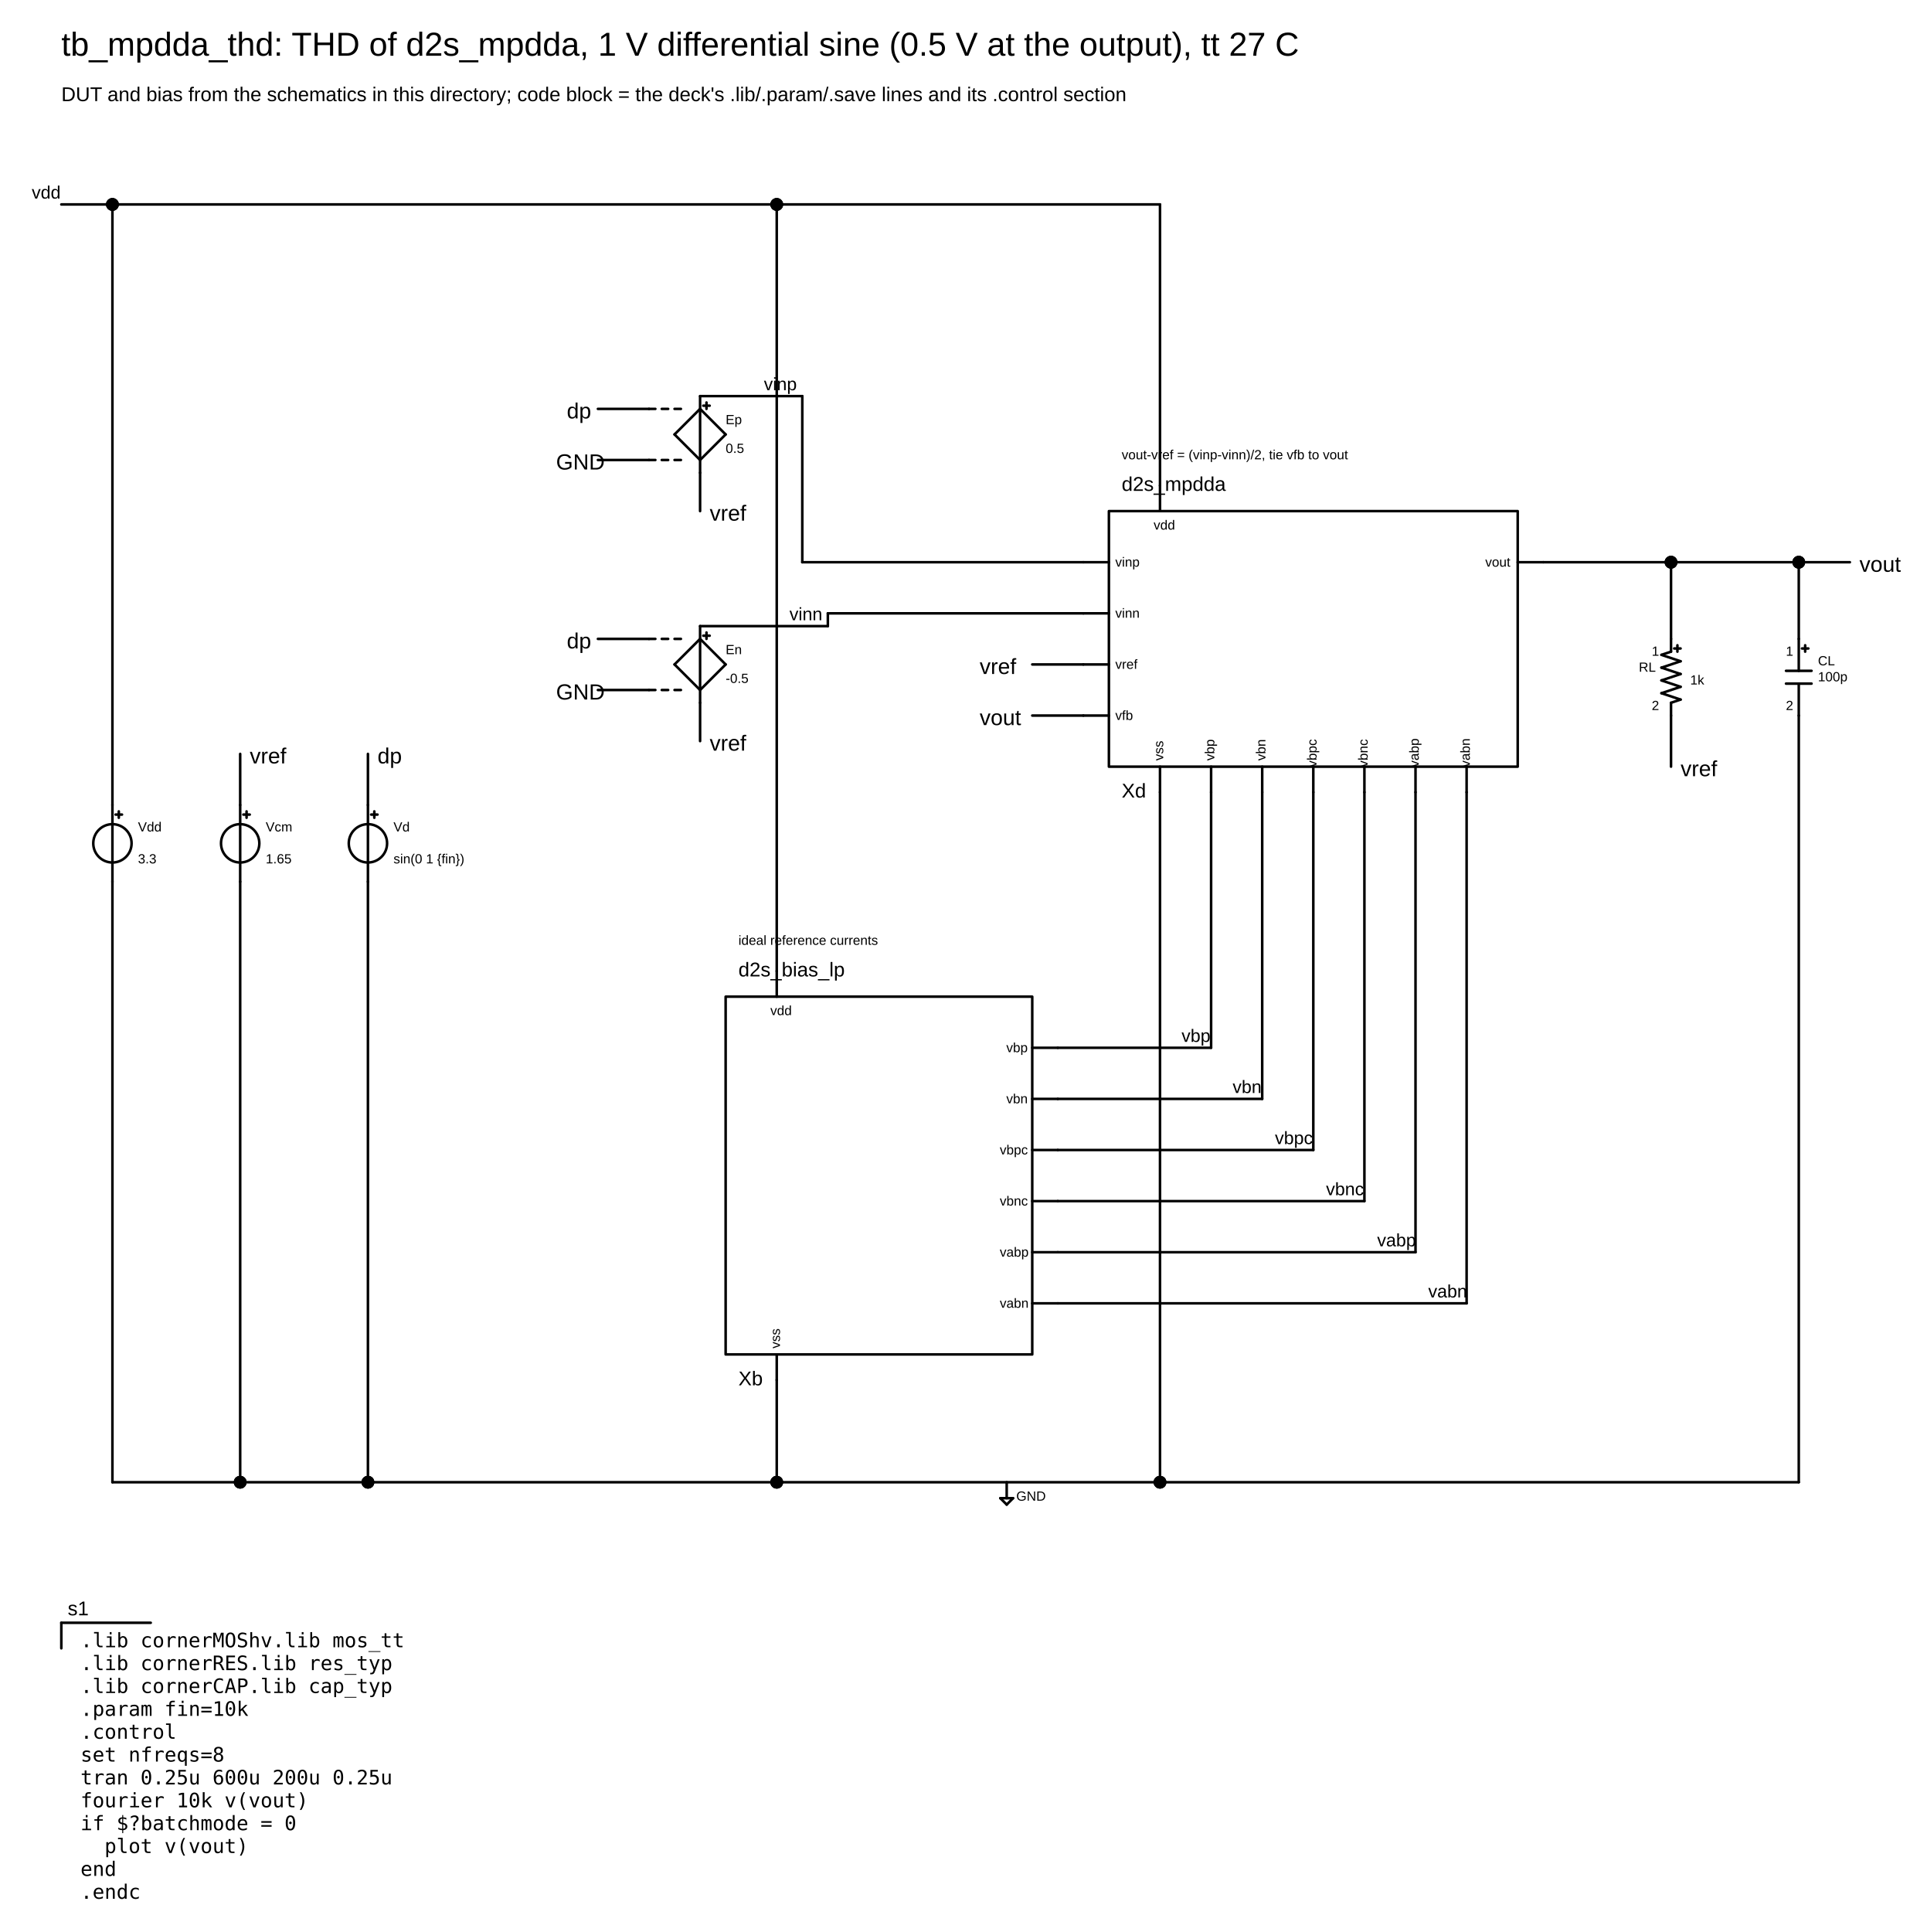
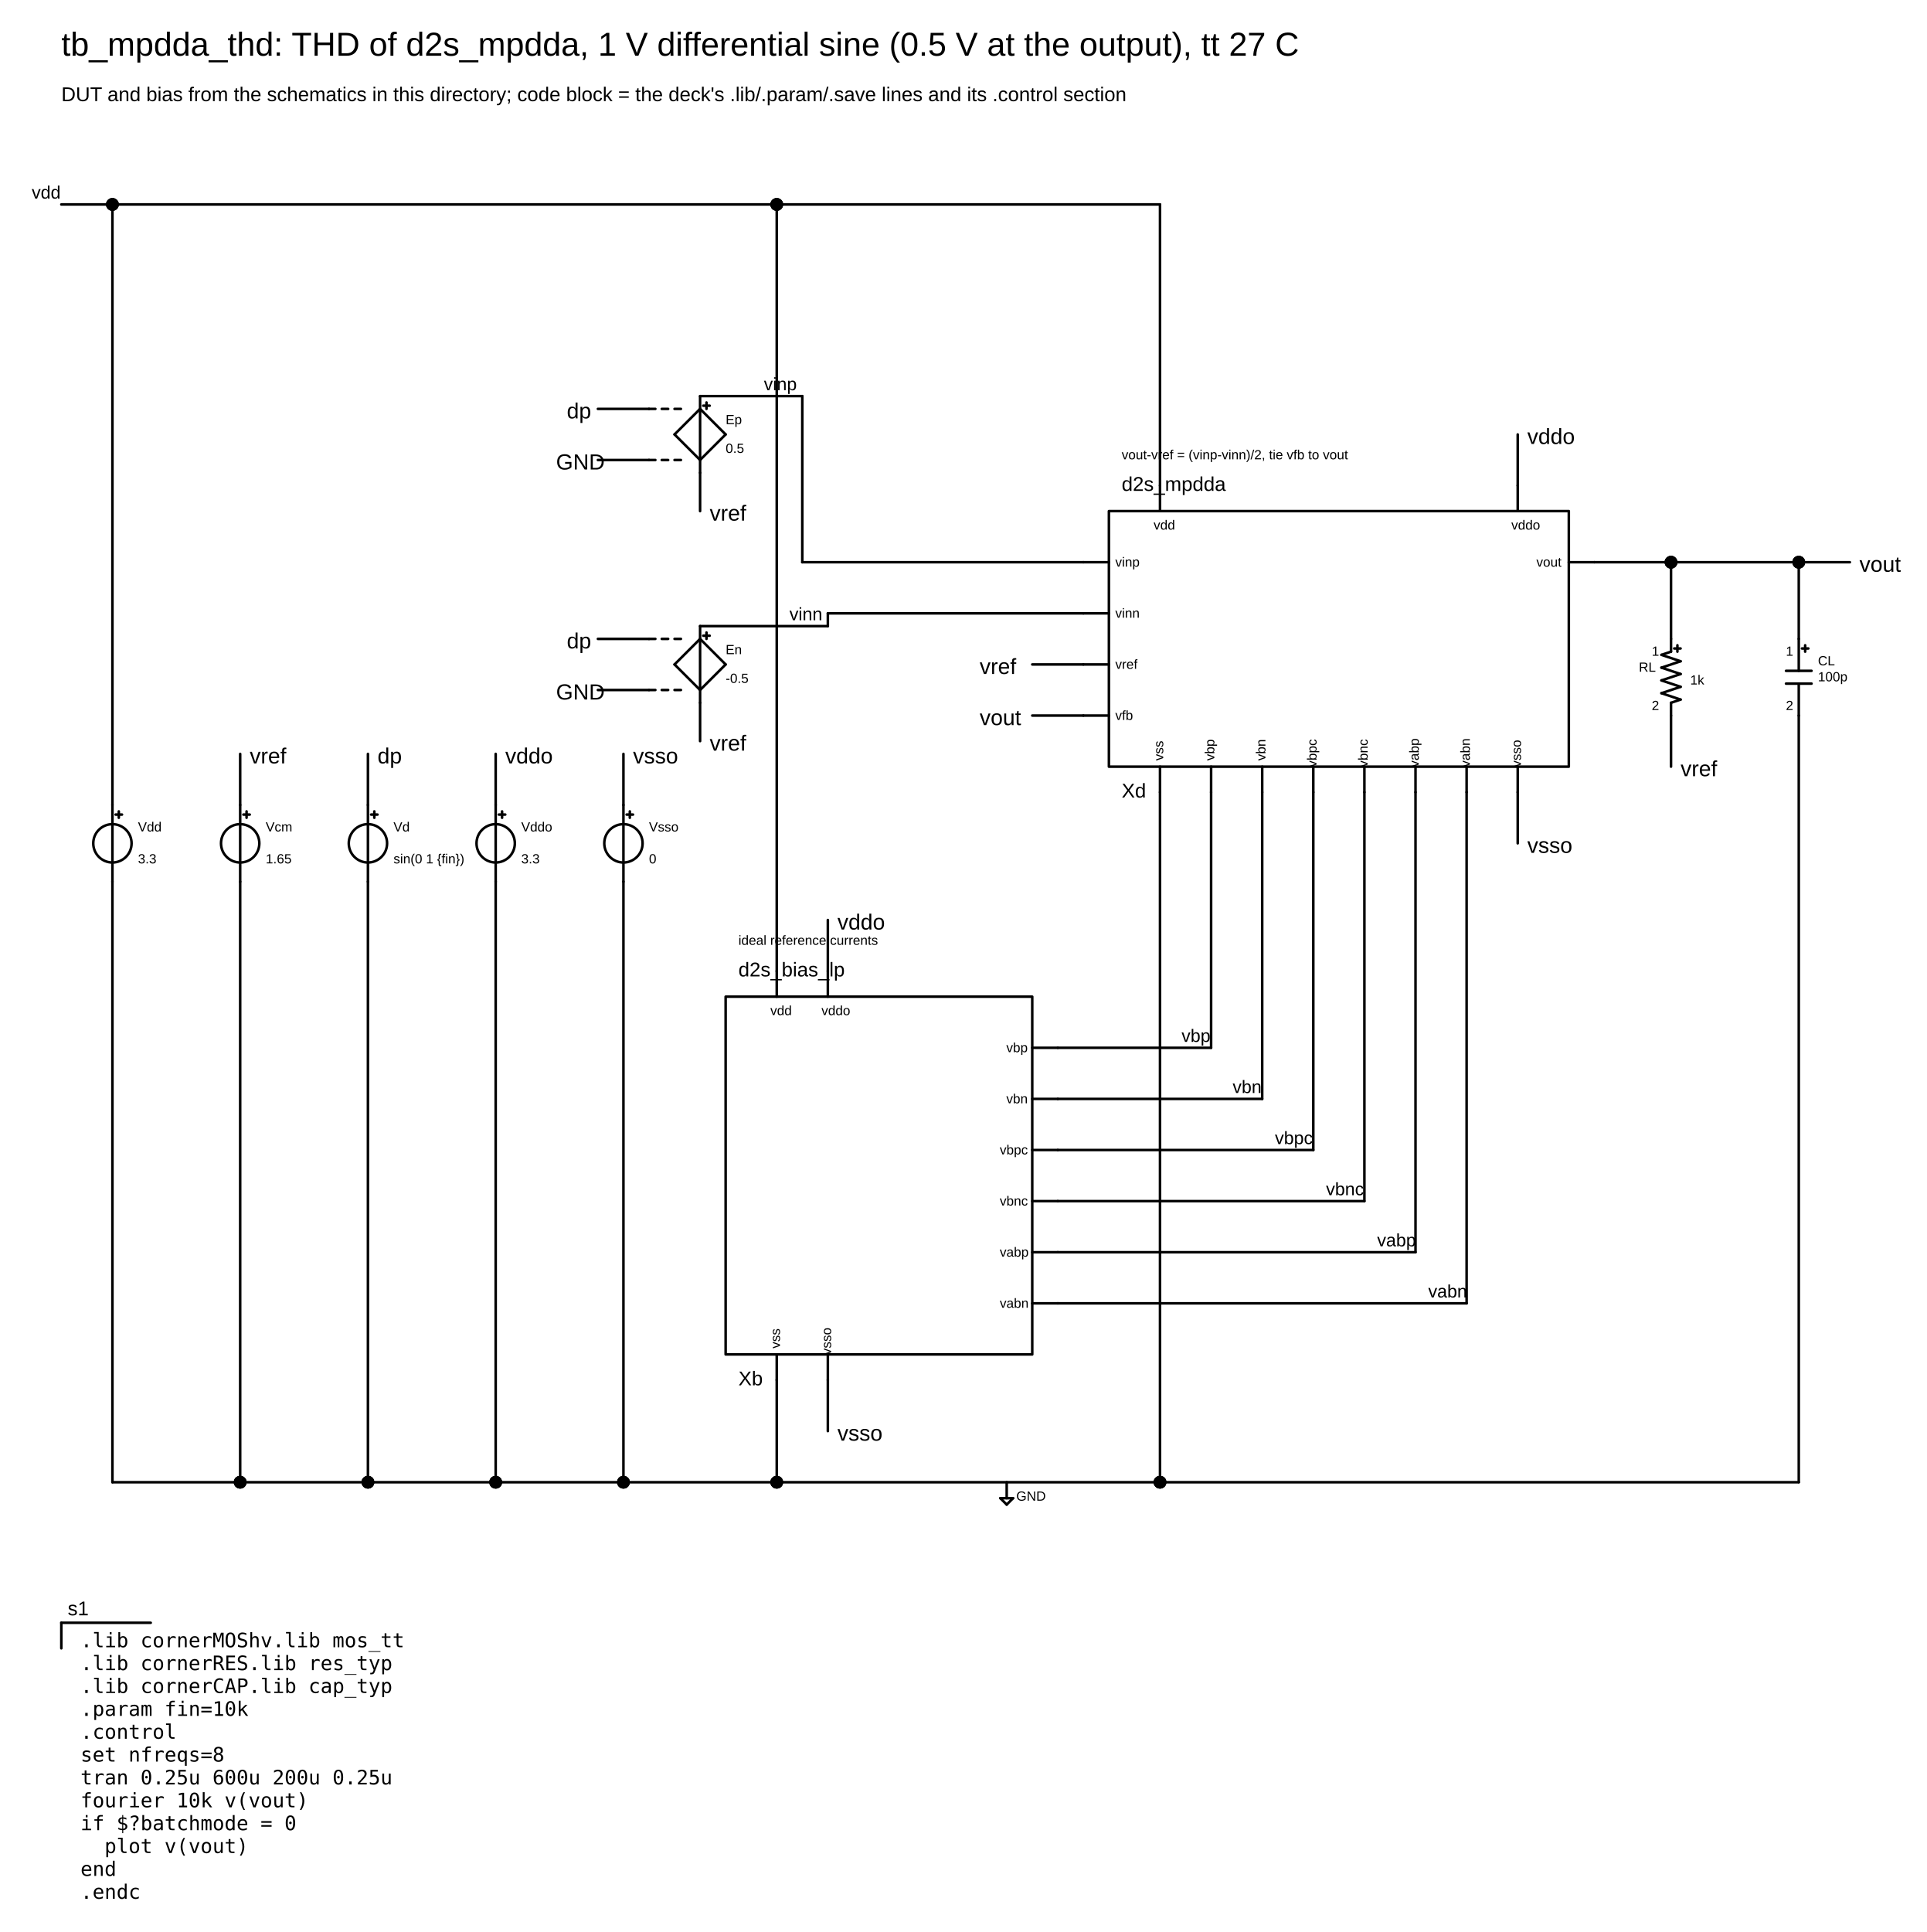
<svg xmlns="http://www.w3.org/2000/svg" width="1508" height="1512" viewBox="252 280 1508 1512" version="1.1">
  <style type="text/css">
.l0{
 fill: #ffffff;
  stroke: #ffffff;
  stroke-linecap:round;
  stroke-linejoin:round;
  stroke-width: 2;
}
.l1{
 fill: #000000;
  stroke: #000000;
  stroke-linecap:round;
  stroke-linejoin:round;
  stroke-width: 2;
}
.l2{
  fill: none;
  stroke: #808080;
  stroke-linecap:round;
  stroke-linejoin:round;
  stroke-width: 2;
}
.l3{
 fill: #000000; fill-opacity: 0.5;
  stroke: #000000;
  stroke-linecap:round;
  stroke-linejoin:round;
  stroke-width: 2;
}
.l4{
 fill: #000000;
  stroke: #000000;
  stroke-linecap:round;
  stroke-linejoin:round;
  stroke-width: 2;
}
.l5{
 fill: #000000;
  stroke: #000000;
  stroke-linecap:round;
  stroke-linejoin:round;
  stroke-width: 2;
}
.l6{
 fill: #000000; fill-opacity: 0.5;
  stroke: #000000;
  stroke-linecap:round;
  stroke-linejoin:round;
  stroke-width: 2;
}
.l7{
 fill: #ffffff; fill-opacity: 0.5;
  stroke: #ffffff;
  stroke-linecap:round;
  stroke-linejoin:round;
  stroke-width: 2;
}
.l8{
 fill: #000000; fill-opacity: 0.5;
  stroke: #000000;
  stroke-linecap:round;
  stroke-linejoin:round;
  stroke-width: 2;
}
.l9{
 fill: #000000; fill-opacity: 0.5;
  stroke: #000000;
  stroke-linecap:round;
  stroke-linejoin:round;
  stroke-width: 2;
}
.l10{
 fill: #d55e00;
  stroke: #d55e00;
  stroke-linecap:round;
  stroke-linejoin:round;
  stroke-width: 2;
}
.l11{
 fill: #000000; fill-opacity: 0.5;
  stroke: #000000;
  stroke-linecap:round;
  stroke-linejoin:round;
  stroke-width: 2;
}
.l12{
 fill: #000000; fill-opacity: 0.5;
  stroke: #000000;
  stroke-linecap:round;
  stroke-linejoin:round;
  stroke-width: 2;
}
.l13{
 fill: #000000; fill-opacity: 0.5;
  stroke: #000000;
  stroke-linecap:round;
  stroke-linejoin:round;
  stroke-width: 2;
}
.l14{
  fill: none;
  stroke: #000000;
  stroke-linecap:round;
  stroke-linejoin:round;
  stroke-width: 2;
}
.l15{
 fill: #000000; fill-opacity: 0.5;
  stroke: #000000;
  stroke-linecap:round;
  stroke-linejoin:round;
  stroke-width: 2;
}
.l16{
 fill: #000000; fill-opacity: 0.5;
  stroke: #000000;
  stroke-linecap:round;
  stroke-linejoin:round;
  stroke-width: 2;
}
.l17{
  fill: none;
  stroke: #000000;
  stroke-linecap:round;
  stroke-linejoin:round;
  stroke-width: 2;
}
.l18{
 fill: #000000; fill-opacity: 0.5;
  stroke: #000000;
  stroke-linecap:round;
  stroke-linejoin:round;
  stroke-width: 2;
}
.l19{
  fill: none;
  stroke: #000000;
  stroke-linecap:round;
  stroke-linejoin:round;
  stroke-width: 2;
}
.l20{
  fill: none;
  stroke: #000000;
  stroke-linecap:round;
  stroke-linejoin:round;
  stroke-width: 2;
}
.l21{
  fill: none;
  stroke: #000000;
  stroke-linecap:round;
  stroke-linejoin:round;
  stroke-width: 2;
}
text {font-family: "Liberation Sans", Arial, Helvetica, sans-serif;}
</style>
  <rect class="l0" x="0" y="0" width="2070" height="2320" />
  <text fill="#000000" xml:space="preserve" font-size="26" transform="translate(300, 323.608)">tb_mpdda_thd: THD of d2s_mpdda, 1 V differential sine (0.5 V at the output), tt 27 C</text>
  <text fill="#000000" xml:space="preserve" font-size="15.6" transform="translate(300, 359.165)">DUT and bias from the schematics in this directory; code block = the deck's .lib/.param/.save lines and its .control section</text>
  <text fill="#000000" xml:space="preserve" font-size="17.16" transform="translate(447.5, 877.456)">vref</text>
  <text fill="#000000" xml:space="preserve" font-size="14.04" transform="translate(1176.85, 1095.39)">vbp</text>
  <text fill="#000000" xml:space="preserve" font-size="14.04" transform="translate(1216.85, 1135.39)">vbn</text>
  <text fill="#000000" xml:space="preserve" font-size="14.04" transform="translate(1249.96, 1175.39)">vbpc</text>
  <text fill="#000000" xml:space="preserve" font-size="14.04" transform="translate(1289.96, 1215.39)">vbnc</text>
  <text fill="#000000" xml:space="preserve" font-size="14.04" transform="translate(1329.96, 1255.39)">vabp</text>
  <text fill="#000000" xml:space="preserve" font-size="14.04" transform="translate(1369.96, 1295.39)">vabn</text>
  <text fill="#000000" xml:space="preserve" font-size="17.16" transform="translate(547.5, 877.456)">dp</text>
  <text fill="#000000" xml:space="preserve" font-size="17.16" transform="translate(695.67, 607.456)">dp</text>
  <text fill="#000000" xml:space="preserve" font-size="17.16" transform="translate(687.255, 647.456)">GND</text>
  <text fill="#000000" xml:space="preserve" font-size="17.16" transform="translate(807.5, 687.456)">vref</text>
  <text fill="#000000" xml:space="preserve" font-size="17.16" transform="translate(695.67, 787.456)">dp</text>
  <text fill="#000000" xml:space="preserve" font-size="17.16" transform="translate(687.255, 827.456)">GND</text>
  <text fill="#000000" xml:space="preserve" font-size="17.16" transform="translate(807.5, 867.456)">vref</text>
  <text fill="#000000" xml:space="preserve" font-size="14.04" transform="translate(849.96, 585.394)">vinp</text>
  <text fill="#000000" xml:space="preserve" font-size="14.04" transform="translate(869.96, 765.394)">vinn</text>
  <text fill="#000000" xml:space="preserve" font-size="17.16" transform="translate(1018.84, 807.456)">vref</text>
  <text fill="#000000" xml:space="preserve" font-size="17.16" transform="translate(1018.84, 847.456)">vout</text>
  <text fill="#000000" xml:space="preserve" font-size="17.16" transform="translate(1707.5, 727.456)">vout</text>
  <text fill="#000000" xml:space="preserve" font-size="17.16" transform="translate(1567.5, 887.456)">vref</text>
  <text fill="#000000" xml:space="preserve" font-size="14.04" transform="translate(276.845, 435.394)">vdd</text>
  <text fill="#000000" xml:space="preserve" font-size="10.4" transform="translate(1047.5, 1454.44)">GND</text>
+   <text fill="#000000" xml:space="preserve" font-size="17.16" transform="translate(647.5, 877.456)">vddo</text>
+   <text fill="#000000" xml:space="preserve" font-size="17.16" transform="translate(747.5, 877.456)">vsso</text>
+   <text fill="#000000" xml:space="preserve" font-size="17.16" transform="translate(1447.5, 627.456)">vddo</text>
+   <text fill="#000000" xml:space="preserve" font-size="17.16" transform="translate(1447.5, 947.456)">vsso</text>
+   <text fill="#000000" xml:space="preserve" font-size="17.16" transform="translate(907.5, 1007.46)">vddo</text>
+   <text fill="#000000" xml:space="preserve" font-size="17.16" transform="translate(907.5, 1407.46)">vsso</text>
  <text fill="#000000" xml:space="preserve" font-size="10.4" transform="translate(360, 930.693)">Vdd</text>
  <text fill="#000000" xml:space="preserve" font-size="10.4" transform="translate(360, 955.693)">3.3</text>
  <text fill="#000000" xml:space="preserve" font-size="10.4" transform="translate(460, 930.693)">Vcm</text>
  <text fill="#000000" xml:space="preserve" font-size="10.4" transform="translate(460, 955.693)">1.65</text>
  <text fill="#000000" xml:space="preserve" font-size="15.6" transform="translate(830, 1044.16)">d2s_bias_lp</text>
  <text fill="#000000" xml:space="preserve" font-size="15.6" transform="translate(830, 1364.16)">Xb</text>
  <text fill="#000000" xml:space="preserve" font-size="10.4" transform="translate(830, 1019.44)">ideal reference currents</text>
  <text fill="#000000" xml:space="preserve" font-size="10.4" transform="translate(855, 1074.44)">vdd</text>
+   <text fill="#000000" xml:space="preserve" font-size="10.4" transform="translate(895, 1074.44)">vddo</text>
+   <text fill="#000000" xml:space="preserve" font-size="10.4" transform="translate(902.514, 1340.4) rotate(270)">vsso</text>
  <text fill="#000000" xml:space="preserve" font-size="10.4" transform="translate(862.514, 1335.3) rotate(270)">vss</text>
  <text fill="#000000" xml:space="preserve" font-size="10.4" transform="translate(1039.7, 1103.44)">vbp</text>
  <text fill="#000000" xml:space="preserve" font-size="10.4" transform="translate(1039.7, 1143.44)">vbn</text>
  <text fill="#000000" xml:space="preserve" font-size="10.4" transform="translate(1034.6, 1183.44)">vbpc</text>
  <text fill="#000000" xml:space="preserve" font-size="10.4" transform="translate(1034.6, 1223.44)">vbnc</text>
  <text fill="#000000" xml:space="preserve" font-size="10.4" transform="translate(1034.6, 1263.44)">vabp</text>
  <text fill="#000000" xml:space="preserve" font-size="10.4" transform="translate(1034.6, 1303.44)">vabn</text>
  <text fill="#000000" xml:space="preserve" font-size="15.6" transform="translate(1130, 664.165)">d2s_mpdda</text>
  <text fill="#000000" xml:space="preserve" font-size="15.6" transform="translate(1130, 904.165)">Xd</text>
  <text fill="#000000" xml:space="preserve" font-size="10.4" transform="translate(1130, 639.443)">vout-vref = (vinp-vinn)/2, tie vfb to vout</text>
  <text fill="#000000" xml:space="preserve" font-size="10.4" transform="translate(1155, 694.443)">vdd</text>
+   <text fill="#000000" xml:space="preserve" font-size="10.4" transform="translate(1435, 694.443)">vddo</text>
+   <text fill="#000000" xml:space="preserve" font-size="10.4" transform="translate(1442.51, 880.4) rotate(270)">vsso</text>
  <text fill="#000000" xml:space="preserve" font-size="10.4" transform="translate(1162.51, 875.3) rotate(270)">vss</text>
  <text fill="#000000" xml:space="preserve" font-size="10.4" transform="translate(1125, 723.443)">vinp</text>
  <text fill="#000000" xml:space="preserve" font-size="10.4" transform="translate(1125, 763.443)">vinn</text>
  <text fill="#000000" xml:space="preserve" font-size="10.4" transform="translate(1125, 803.443)">vref</text>
-   <text fill="#000000" xml:space="preserve" font-size="10.4" transform="translate(1414.6, 723.443)">vout</text>
+   <text fill="#000000" xml:space="preserve" font-size="10.4" transform="translate(1454.6, 723.443)">vout</text>
  <text fill="#000000" xml:space="preserve" font-size="10.4" transform="translate(1125, 843.443)">vfb</text>
  <text fill="#000000" xml:space="preserve" font-size="10.4" transform="translate(1202.51, 875.3) rotate(270)">vbp</text>
  <text fill="#000000" xml:space="preserve" font-size="10.4" transform="translate(1242.51, 875.3) rotate(270)">vbn</text>
  <text fill="#000000" xml:space="preserve" font-size="10.4" transform="translate(1282.51, 880.4) rotate(270)">vbpc</text>
  <text fill="#000000" xml:space="preserve" font-size="10.4" transform="translate(1322.51, 880.4) rotate(270)">vbnc</text>
  <text fill="#000000" xml:space="preserve" font-size="10.4" transform="translate(1362.51, 880.4) rotate(270)">vabp</text>
  <text fill="#000000" xml:space="preserve" font-size="10.4" transform="translate(1402.51, 880.4) rotate(270)">vabn</text>
  <text fill="#000000" xml:space="preserve" font-size="10.4" transform="translate(560, 930.693)">Vd</text>
  <text fill="#000000" xml:space="preserve" font-size="10.4" transform="translate(560, 955.693)">sin(0 1 {fin})</text>
  <text fill="#000000" xml:space="preserve" font-size="10.4" transform="translate(820, 634.443)">0.5</text>
  <text fill="#000000" xml:space="preserve" font-size="10.4" transform="translate(820, 611.943)">Ep</text>
  <text fill="#000000" xml:space="preserve" font-size="10.4" transform="translate(820, 814.443)">-0.5</text>
  <text fill="#000000" xml:space="preserve" font-size="10.4" transform="translate(820, 791.943)">En</text>
  <text fill="#000000" xml:space="preserve" font-size="10.4" transform="translate(1534.8, 805.693)">RL</text>
  <text fill="#000000" xml:space="preserve" font-size="10.4" transform="translate(1575, 815.693)">1k</text>
  <text fill="#000000" xml:space="preserve" font-size="10.4" transform="translate(1544.9, 793.193)">1</text>
  <text fill="#000000" xml:space="preserve" font-size="10.4" transform="translate(1544.9, 835.693)">2</text>
  <text fill="#000000" xml:space="preserve" font-size="10.4" transform="translate(1649.9, 793.193)">1</text>
  <text fill="#000000" xml:space="preserve" font-size="10.4" transform="translate(1649.9, 835.693)">2</text>
  <text fill="#000000" xml:space="preserve" font-size="10.4" transform="translate(1675, 800.693)">CL</text>
  <text fill="#000000" xml:space="preserve" font-size="10.4" transform="translate(1675, 813.193)">100p</text>
  <text fill="#000000" xml:space="preserve" font-size="15.6" transform="translate(305, 1544.16)">s1</text>
  <text fill="#000000" xml:space="preserve" font-size="15.6" style="font-family:Monospace;" transform="translate(315, 1569.16)">.lib cornerMOShv.lib mos_tt</text>
  <text fill="#000000" xml:space="preserve" font-size="15.6" style="font-family:Monospace;" transform="translate(315, 1587.06)">.lib cornerRES.lib res_typ</text>
  <text fill="#000000" xml:space="preserve" font-size="15.6" style="font-family:Monospace;" transform="translate(315, 1604.95)">.lib cornerCAP.lib cap_typ</text>
  <text fill="#000000" xml:space="preserve" font-size="15.6" style="font-family:Monospace;" transform="translate(315, 1622.84)">.param fin=10k</text>
  <text fill="#000000" xml:space="preserve" font-size="15.6" style="font-family:Monospace;" transform="translate(315, 1640.74)">.control</text>
  <text fill="#000000" xml:space="preserve" font-size="15.6" style="font-family:Monospace;" transform="translate(315, 1658.63)">set nfreqs=8</text>
  <text fill="#000000" xml:space="preserve" font-size="15.6" style="font-family:Monospace;" transform="translate(315, 1676.52)">tran 0.25u 600u 200u 0.25u</text>
  <text fill="#000000" xml:space="preserve" font-size="15.6" style="font-family:Monospace;" transform="translate(315, 1694.42)">fourier 10k v(vout)</text>
  <text fill="#000000" xml:space="preserve" font-size="15.6" style="font-family:Monospace;" transform="translate(315, 1712.31)">if $?batchmode = 0</text>
  <text fill="#000000" xml:space="preserve" font-size="15.6" style="font-family:Monospace;" transform="translate(315, 1730.2)">  plot v(vout)</text>
  <text fill="#000000" xml:space="preserve" font-size="15.6" style="font-family:Monospace;" transform="translate(315, 1748.1)">end</text>
  <text fill="#000000" xml:space="preserve" font-size="15.6" style="font-family:Monospace;" transform="translate(315, 1765.99)">.endc</text>
+   <text fill="#000000" xml:space="preserve" font-size="10.4" transform="translate(660, 930.693)">Vddo</text>
+   <text fill="#000000" xml:space="preserve" font-size="10.4" transform="translate(660, 955.693)">3.3</text>
+   <text fill="#000000" xml:space="preserve" font-size="10.4" transform="translate(760, 930.693)">Vsso</text>
+   <text fill="#000000" xml:space="preserve" font-size="10.4" transform="translate(760, 955.693)">0</text>
  <path class="l4" d="M342.5 917.5L347.5 917.5" />
  <path class="l4" d="M345 915L345 920" />
  <path class="l4" d="M340 910L340 970" />
  <circle class="l4" cx="340" cy="940" r="15" style="fill:none;" />
  <path class="l4" d="M442.5 917.5L447.5 917.5" />
  <path class="l4" d="M445 915L445 920" />
  <path class="l4" d="M440 910L440 970" />
  <circle class="l4" cx="440" cy="940" r="15" style="fill:none;" />
  <path class="l4" d="M860 1040L860 1060" />
  <path class="l4" d="M860 1340L860 1360" />
+   <path class="l4" d="M900 1040L900 1060" />
+   <path class="l4" d="M900 1340L900 1360" />
  <path class="l4" d="M1060 1100L1080 1100" />
  <path class="l4" d="M1060 1140L1080 1140" />
  <path class="l4" d="M1060 1180L1080 1180" />
  <path class="l4" d="M1060 1220L1080 1220" />
  <path class="l4" d="M1060 1260L1080 1260" />
  <path class="l4" d="M1060 1300L1080 1300" />
  <path class="l4" style="fill:none;" d="M820 1060L1060 1060L1060 1340L820 1340L820 1060" />
  <path class="l4" d="M1160 660L1160 680" />
  <path class="l4" d="M1160 880L1160 900" />
+   <path class="l4" d="M1440 660L1440 680" />
+   <path class="l4" d="M1440 880L1440 900" />
  <path class="l4" d="M1100 720L1120 720" />
  <path class="l4" d="M1100 760L1120 760" />
  <path class="l4" d="M1100 800L1120 800" />
-   <path class="l4" d="M1440 720L1460 720" />
+   <path class="l4" d="M1480 720L1500 720" />
  <path class="l4" d="M1100 840L1120 840" />
  <path class="l4" d="M1200 880L1200 900" />
  <path class="l4" d="M1240 880L1240 900" />
  <path class="l4" d="M1280 880L1280 900" />
  <path class="l4" d="M1320 880L1320 900" />
  <path class="l4" d="M1360 880L1360 900" />
  <path class="l4" d="M1400 880L1400 900" />
-   <path class="l4" style="fill:none;" d="M1120 680L1440 680L1440 880L1120 880L1120 680" />
+   <path class="l4" style="fill:none;" d="M1120 680L1480 680L1480 880L1120 880L1120 680" />
  <path class="l4" d="M542.5 917.5L547.5 917.5" />
  <path class="l4" d="M545 915L545 920" />
  <path class="l4" d="M540 910L540 970" />
  <circle class="l4" cx="540" cy="940" r="15" style="fill:none;" />
  <path class="l4" d="M802.5 597.5L807.5 597.5" />
  <path class="l4" d="M805 595L805 600" />
  <path class="l4" d="M800 590L800 650" />
  <path class="l4" d="M780 620L800 600" />
  <path class="l4" d="M780 620L800 640" />
  <path class="l4" d="M800 640L820 620" />
  <path class="l4" d="M800 600L820 620" />
  <path class="l4" d="M760 600L765 600" />
  <path class="l4" d="M770 600L775 600" />
  <path class="l4" d="M780 600L785 600" />
  <path class="l4" d="M760 640L765 640" />
  <path class="l4" d="M770 640L775 640" />
  <path class="l4" d="M780 640L785 640" />
  <path class="l4" d="M802.5 777.5L807.5 777.5" />
  <path class="l4" d="M805 775L805 780" />
  <path class="l4" d="M800 770L800 830" />
  <path class="l4" d="M780 800L800 780" />
  <path class="l4" d="M780 800L800 820" />
  <path class="l4" d="M800 820L820 800" />
  <path class="l4" d="M800 780L820 800" />
  <path class="l4" d="M760 780L765 780" />
  <path class="l4" d="M770 780L775 780" />
  <path class="l4" d="M780 780L785 780" />
  <path class="l4" d="M760 820L765 820" />
  <path class="l4" d="M770 820L775 820" />
  <path class="l4" d="M780 820L785 820" />
  <path class="l4" d="M1560 830L1560 840" />
  <path class="l4" d="M1560 830L1567.5 827.5" />
  <path class="l4" d="M1552.5 822.5L1567.5 827.5" />
  <path class="l4" d="M1552.5 822.5L1567.5 817.5" />
  <path class="l4" d="M1552.5 812.5L1567.5 817.5" />
  <path class="l4" d="M1552.5 812.5L1567.5 807.5" />
  <path class="l4" d="M1552.5 802.5L1567.5 807.5" />
  <path class="l4" d="M1552.5 802.5L1567.5 797.5" />
  <path class="l4" d="M1552.5 792.5L1567.5 797.5" />
  <path class="l4" d="M1552.5 792.5L1560 790" />
  <path class="l4" d="M1560 780L1560 790" />
  <path class="l4" d="M1562.5 787.5L1567.5 787.5" />
  <path class="l4" d="M1565 785L1565 790" />
  <path class="l4" d="M1660 815L1660 840" />
  <path class="l4" d="M1660 780L1660 805" />
  <path class="l4" d="M1650 805L1670 805" />
  <path class="l4" d="M1650 815L1670 815" />
  <path class="l4" d="M1662.5 787.5L1667.5 787.5" />
  <path class="l4" d="M1665 785L1665 790" />
  <path class="l4" d="M300 1550L370 1550" />
  <path class="l4" d="M300 1550L300 1570" />
  <path class="l4" d="M1040 1440L1040 1452.5" />
  <path class="l4" d="M1035 1452.5L1045 1452.5" />
  <path class="l4" d="M1040 1457.5L1045 1452.5" />
  <path class="l4" d="M1035 1452.5L1040 1457.5" />
+   <path class="l4" d="M642.5 917.5L647.5 917.5" />
+   <path class="l4" d="M645 915L645 920" />
+   <path class="l4" d="M640 910L640 970" />
+   <circle class="l4" cx="640" cy="940" r="15" style="fill:none;" />
+   <path class="l4" d="M742.5 917.5L747.5 917.5" />
+   <path class="l4" d="M745 915L745 920" />
+   <path class="l4" d="M740 910L740 970" />
+   <circle class="l4" cx="740" cy="940" r="15" style="fill:none;" />
  <path class="l1" d="M340 440L340 910" />
  <path class="l1" d="M340 970L340 1440" />
  <path class="l1" d="M440 870L440 910" />
  <path class="l1" d="M440 970L440 1440" />
  <path class="l1" d="M860 440L860 1040" />
  <path class="l1" d="M860 1360L860 1440" />
  <path class="l1" d="M1160 440L1160 660" />
  <path class="l1" d="M1160 900L1160 1440" />
  <path class="l1" d="M1080 1100L1200 1100" />
  <path class="l1" d="M1200 900L1200 1100" />
  <path class="l1" d="M1080 1140L1240 1140" />
  <path class="l1" d="M1240 900L1240 1140" />
  <path class="l1" d="M1080 1180L1280 1180" />
  <path class="l1" d="M1280 900L1280 1180" />
  <path class="l1" d="M1080 1220L1320 1220" />
  <path class="l1" d="M1320 900L1320 1220" />
  <path class="l1" d="M1080 1260L1360 1260" />
  <path class="l1" d="M1360 900L1360 1260" />
  <path class="l1" d="M1080 1300L1400 1300" />
  <path class="l1" d="M1400 900L1400 1300" />
  <path class="l1" d="M540 870L540 910" />
  <path class="l1" d="M540 970L540 1440" />
  <path class="l1" d="M720 600L760 600" />
  <path class="l1" d="M720 640L760 640" />
  <path class="l1" d="M800 650L800 680" />
  <path class="l1" d="M720 780L760 780" />
  <path class="l1" d="M720 820L760 820" />
  <path class="l1" d="M800 830L800 860" />
  <path class="l1" d="M800 590L880 590" />
  <path class="l1" d="M880 590L880 720" />
  <path class="l1" d="M880 720L1100 720" />
  <path class="l1" d="M800 770L900 770" />
  <path class="l1" d="M900 760L900 770" />
  <path class="l1" d="M900 760L1100 760" />
  <path class="l1" d="M1060 800L1100 800" />
  <path class="l1" d="M1060 840L1100 840" />
-   <path class="l1" d="M1460 720L1560 720" />
+   <path class="l1" d="M1500 720L1560 720" />
  <path class="l1" d="M1660 720L1700 720" />
  <path class="l1" d="M1560 720L1560 780" />
  <path class="l1" d="M1560 840L1560 880" />
  <path class="l1" d="M1660 720L1660 780" />
  <path class="l1" d="M1660 840L1660 1440" />
  <path class="l1" d="M300 440L340 440" />
  <path class="l1" d="M340 1440L440 1440" />
  <path class="l1" d="M1560 720L1660 720" />
  <path class="l1" d="M860 440L1160 440" />
  <path class="l1" d="M340 440L860 440" />
-   <path class="l1" d="M540 1440L860 1440" />
+   <path class="l1" d="M740 1440L860 1440" />
  <path class="l1" d="M440 1440L540 1440" />
  <path class="l1" d="M860 1440L1160 1440" />
  <path class="l1" d="M1160 1440L1660 1440" />
+   <path class="l1" d="M640 870L640 910" />
+   <path class="l1" d="M640 970L640 1440" />
+   <path class="l1" d="M740 870L740 910" />
+   <path class="l1" d="M740 970L740 1440" />
+   <path class="l1" d="M1440 620L1440 660" />
+   <path class="l1" d="M1440 900L1440 940" />
+   <path class="l1" d="M900 1000L900 1040" />
+   <path class="l1" d="M900 1360L900 1400" />
+   <path class="l1" d="M540 1440L640 1440" />
+   <path class="l1" d="M640 1440L740 1440" />
  <circle class="l1" cx="340" cy="440" r="4" />
  <circle class="l1" cx="860" cy="440" r="4" />
  <circle class="l1" cx="340" cy="440" r="4" />
  <circle class="l1" cx="340" cy="440" r="4" />
  <circle class="l1" cx="540" cy="1440" r="4" />
  <circle class="l1" cx="440" cy="1440" r="4" />
+   <circle class="l1" cx="540" cy="1440" r="4" />
+   <circle class="l1" cx="640" cy="1440" r="4" />
  <circle class="l1" cx="440" cy="1440" r="4" />
  <circle class="l1" cx="540" cy="1440" r="4" />
-   <circle class="l1" cx="540" cy="1440" r="4" />
+   <circle class="l1" cx="740" cy="1440" r="4" />
  <circle class="l1" cx="860" cy="1440" r="4" />
  <circle class="l1" cx="440" cy="1440" r="4" />
  <circle class="l1" cx="860" cy="440" r="4" />
  <circle class="l1" cx="860" cy="440" r="4" />
+   <circle class="l1" cx="740" cy="1440" r="4" />
+   <circle class="l1" cx="640" cy="1440" r="4" />
+   <circle class="l1" cx="640" cy="1440" r="4" />
+   <circle class="l1" cx="740" cy="1440" r="4" />
  <circle class="l1" cx="860" cy="1440" r="4" />
  <circle class="l1" cx="1160" cy="1440" r="4" />
  <circle class="l1" cx="860" cy="1440" r="4" />
  <circle class="l1" cx="1160" cy="1440" r="4" />
  <circle class="l1" cx="1160" cy="1440" r="4" />
  <circle class="l1" cx="1560" cy="720" r="4" />
  <circle class="l1" cx="1660" cy="720" r="4" />
  <circle class="l1" cx="1660" cy="720" r="4" />
  <circle class="l1" cx="1560" cy="720" r="4" />
  <circle class="l1" cx="1660" cy="720" r="4" />
  <circle class="l1" cx="1560" cy="720" r="4" />
</svg>
